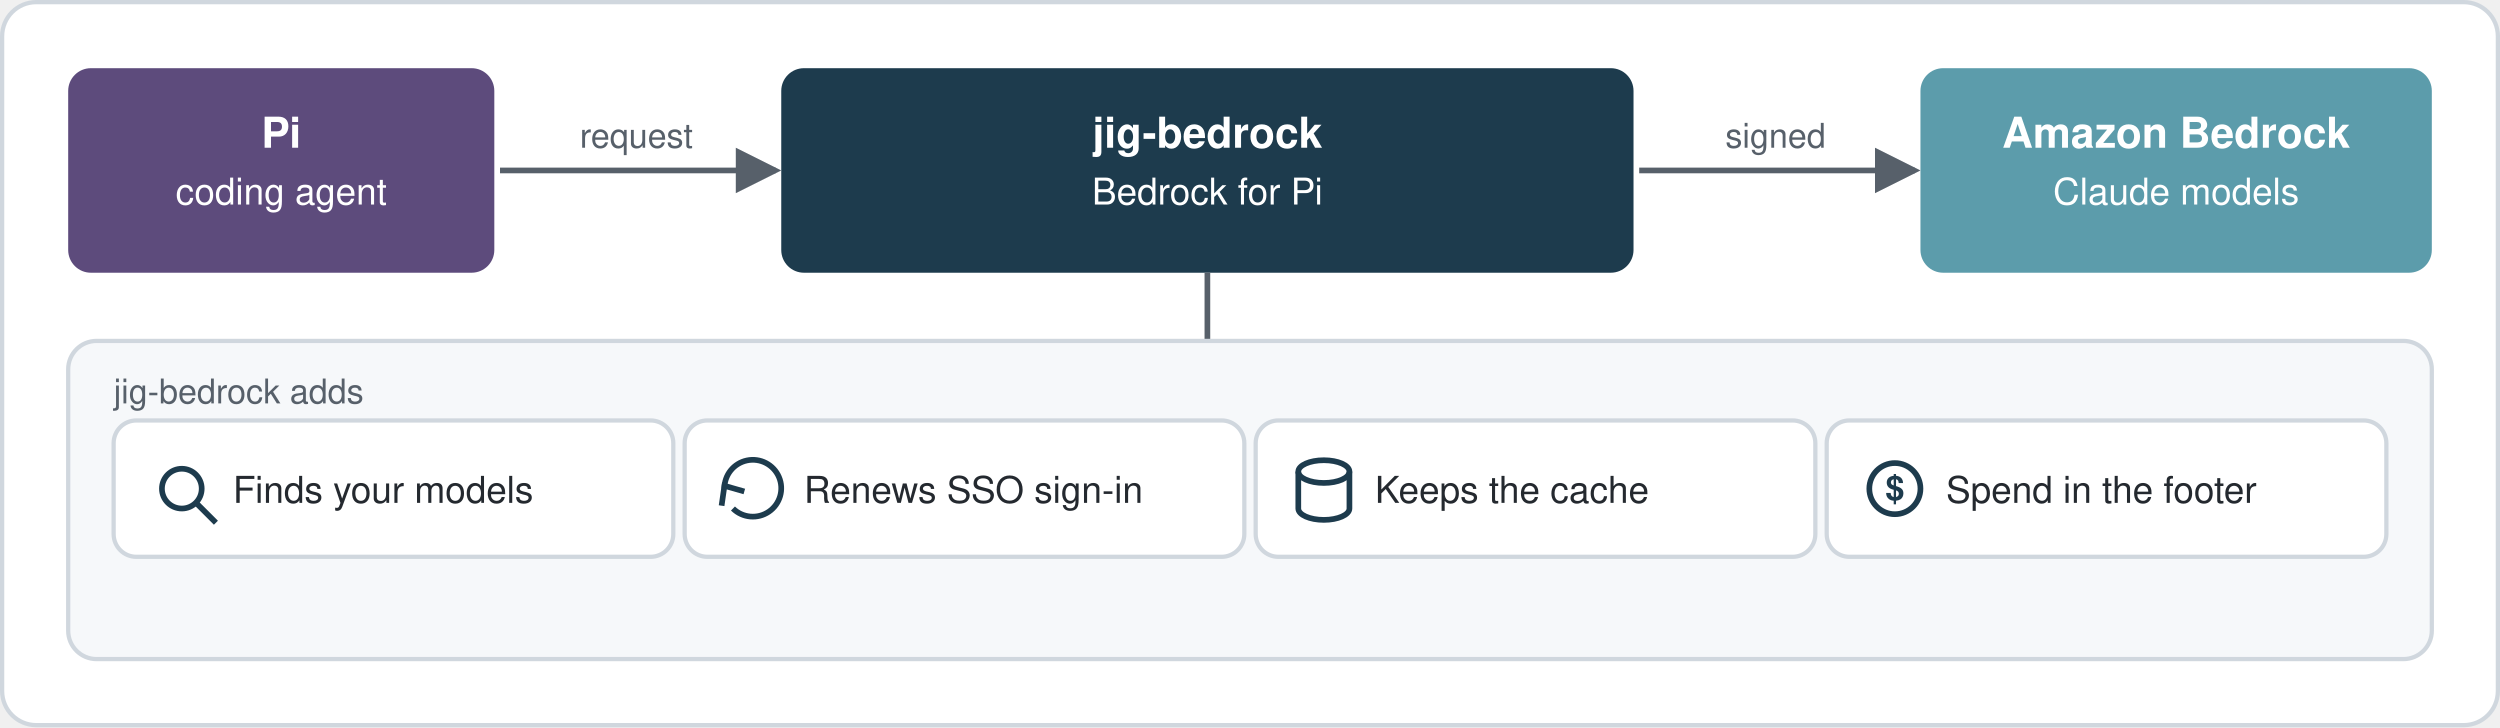
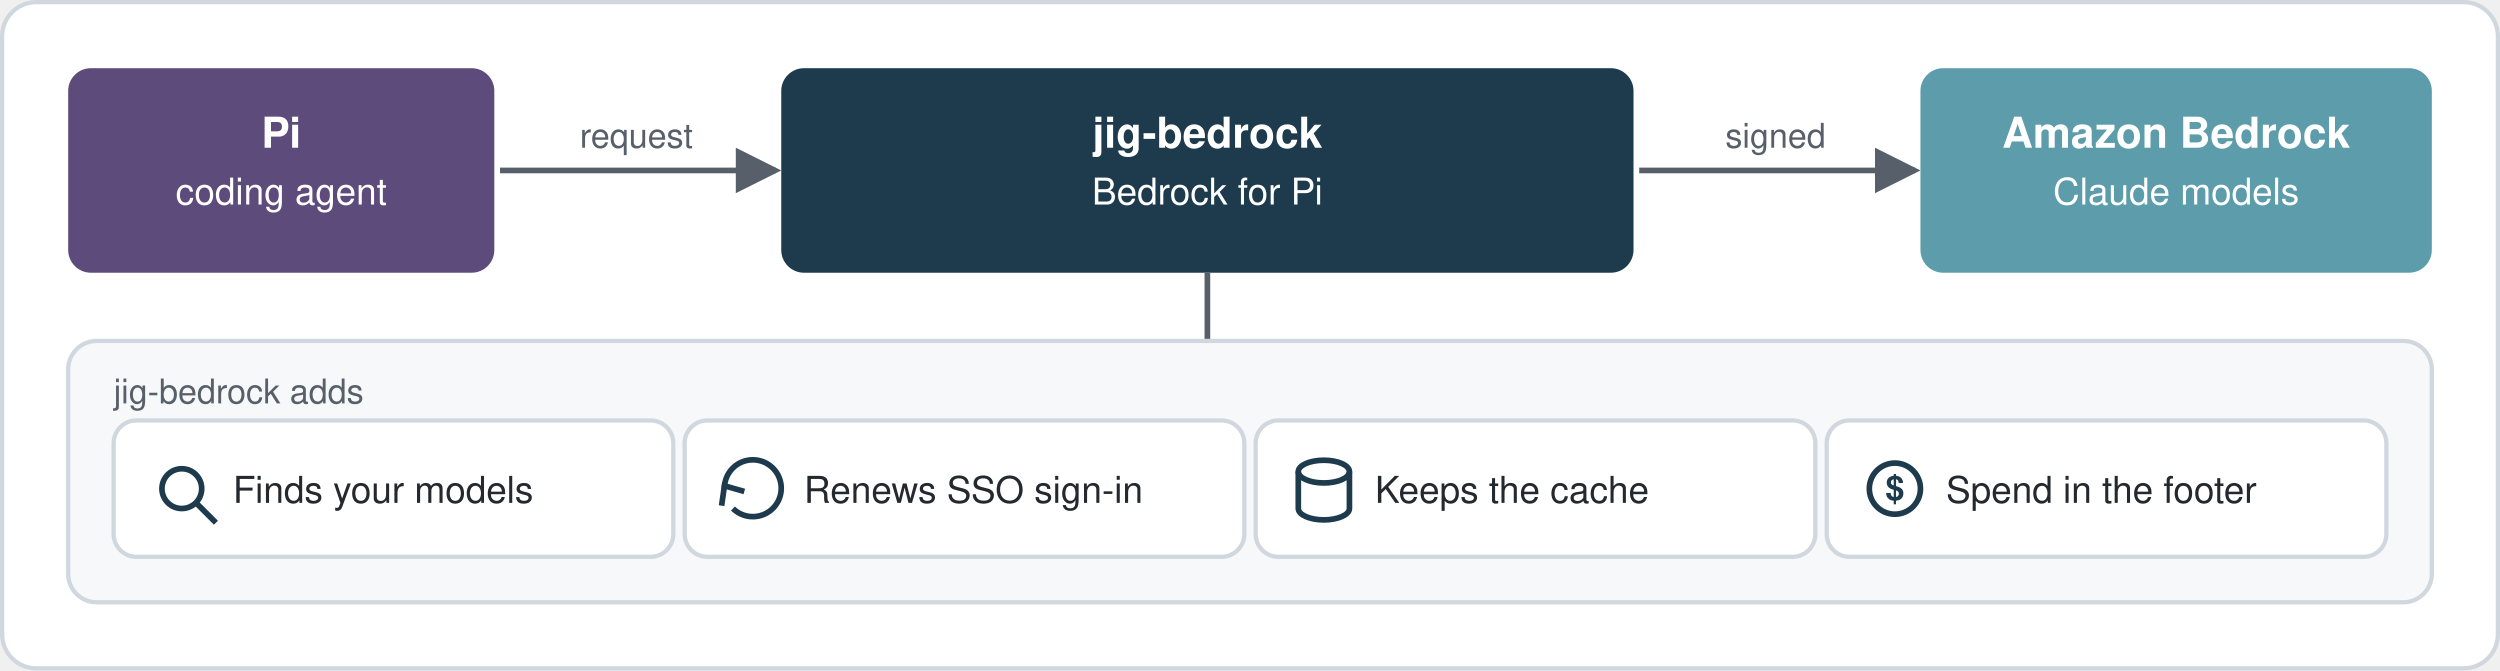
- <svg xmlns="http://www.w3.org/2000/svg" width="880" height="256" viewBox="0 0 880 256" role="img" aria-label="Pi sends a request through jig-bedrock to Amazon Bedrock. A panel below lists four additions: model discovery, SSO renewal, cache keeping and footer spend." font-family="-apple-system, BlinkMacSystemFont, 'Segoe UI', Helvetica, Arial, sans-serif">
-   <rect x="0.75" y="0.75" width="878.5" height="254.5" rx="12" fill="#FFFFFF" stroke="#D0D7DE" stroke-width="1.5" />
+ <svg xmlns="http://www.w3.org/2000/svg" width="880" height="236" viewBox="0 0 880 236" role="img" aria-label="Pi sends a request through jig-bedrock to Amazon Bedrock. A panel below lists four additions: model discovery, SSO renewal, cache keeping and footer spend." font-family="-apple-system, BlinkMacSystemFont, 'Segoe UI', Helvetica, Arial, sans-serif">
+   <rect x="0.75" y="0.75" width="878.5" height="234.5" rx="12" fill="#FFFFFF" stroke="#D0D7DE" stroke-width="1.5" />
  <defs>
    <marker id="ov-arrow" markerWidth="8" markerHeight="8" refX="7" refY="4" orient="auto">
      <path d="M0 0 L8 4 L0 8 z" fill="#57606A" />
    </marker>
  </defs>
  <rect x="24" y="24" width="150" height="72" rx="8" fill="#5D4B7C" />
  <text x="99" y="52" font-size="15" fill="#FFFFFF" font-family="-apple-system, BlinkMacSystemFont, 'Segoe UI', Helvetica, Arial, sans-serif" font-weight="700" text-anchor="middle">Pi</text>
  <text x="99" y="72" font-size="13" fill="#FFFFFF" font-family="-apple-system, BlinkMacSystemFont, 'Segoe UI', Helvetica, Arial, sans-serif" text-anchor="middle">coding agent</text>
  <rect x="275" y="24" width="300" height="72" rx="8" fill="#1D3B4D" />
  <text x="425" y="52" font-size="15" fill="#FFFFFF" font-family="-apple-system, BlinkMacSystemFont, 'Segoe UI', Helvetica, Arial, sans-serif" font-weight="700" text-anchor="middle">jig-bedrock</text>
  <text x="425" y="72" font-size="13" fill="#FFFFFF" font-family="-apple-system, BlinkMacSystemFont, 'Segoe UI', Helvetica, Arial, sans-serif" text-anchor="middle">Bedrock for Pi</text>
  <rect x="676" y="24" width="180" height="72" rx="8" fill="#5C9CAB" />
  <text x="766" y="52" font-size="15" fill="#FFFFFF" font-family="-apple-system, BlinkMacSystemFont, 'Segoe UI', Helvetica, Arial, sans-serif" font-weight="700" text-anchor="middle">Amazon Bedrock</text>
  <text x="766" y="72" font-size="13" fill="#FFFFFF" font-family="-apple-system, BlinkMacSystemFont, 'Segoe UI', Helvetica, Arial, sans-serif" text-anchor="middle">Claude models</text>
  <path d="M176 60 H273" fill="none" stroke="#57606A" stroke-width="2" marker-end="url(#ov-arrow)" />
  <text x="224" y="52" font-size="12" fill="#57606A" font-family="-apple-system, BlinkMacSystemFont, 'Segoe UI', Helvetica, Arial, sans-serif" text-anchor="middle">request</text>
  <path d="M577 60 H674" fill="none" stroke="#57606A" stroke-width="2" marker-end="url(#ov-arrow)" />
  <text x="625" y="52" font-size="12" fill="#57606A" font-family="-apple-system, BlinkMacSystemFont, 'Segoe UI', Helvetica, Arial, sans-serif" text-anchor="middle">signed</text>
  <path d="M425 96 V120" stroke="#57606A" stroke-width="2" />
-   <rect x="24" y="120" width="832" height="112" rx="10" fill="#F6F8FA" stroke="#D0D7DE" stroke-width="1.5" />
+   <rect x="24" y="120" width="832" height="92" rx="10" fill="#F6F8FA" stroke="#D0D7DE" stroke-width="1.5" />
  <text x="40" y="142" font-size="12" fill="#57606A" font-family="-apple-system, BlinkMacSystemFont, 'Segoe UI', Helvetica, Arial, sans-serif" text-anchor="start">jig-bedrock adds</text>
  <rect x="40" y="148" width="197" height="48" rx="8" fill="#FFFFFF" stroke="#D0D7DE" stroke-width="1.5" />
  <circle cx="64" cy="172" r="7" fill="none" stroke="#1D3B4D" stroke-width="2" />
  <path d="M69 177 L76 184" stroke="#1D3B4D" stroke-width="2" />
  <text x="82" y="177" font-size="13" fill="#24292F" font-family="-apple-system, BlinkMacSystemFont, 'Segoe UI', Helvetica, Arial, sans-serif" text-anchor="start">Finds your models</text>
  <rect x="241" y="148" width="197" height="48" rx="8" fill="#FFFFFF" stroke="#D0D7DE" stroke-width="1.5" />
  <path d="M255 172 a10 10 0 1 1 3 7" fill="none" stroke="#1D3B4D" stroke-width="2" />
  <path d="M254 178 l1 -7 7 2" fill="none" stroke="#1D3B4D" stroke-width="2" />
  <text x="283" y="177" font-size="13" fill="#24292F" font-family="-apple-system, BlinkMacSystemFont, 'Segoe UI', Helvetica, Arial, sans-serif" text-anchor="start">Renews SSO sign-in</text>
  <rect x="442" y="148" width="197" height="48" rx="8" fill="#FFFFFF" stroke="#D0D7DE" stroke-width="1.5" />
  <ellipse cx="466" cy="166" rx="9" ry="4" fill="none" stroke="#1D3B4D" stroke-width="2" />
  <path d="M457 166 V179 a9 4 0 0 0 18 0 V166" fill="none" stroke="#1D3B4D" stroke-width="2" />
  <text x="484" y="177" font-size="13" fill="#24292F" font-family="-apple-system, BlinkMacSystemFont, 'Segoe UI', Helvetica, Arial, sans-serif" text-anchor="start">Keeps the cache</text>
  <rect x="643" y="148" width="197" height="48" rx="8" fill="#FFFFFF" stroke="#D0D7DE" stroke-width="1.5" />
  <circle cx="667" cy="172" r="9" fill="none" stroke="#1D3B4D" stroke-width="2" />
  <text x="667" y="176" font-size="12" fill="#1D3B4D" font-family="-apple-system, BlinkMacSystemFont, 'Segoe UI', Helvetica, Arial, sans-serif" font-weight="700" text-anchor="middle">$</text>
  <text x="685" y="177" font-size="13" fill="#24292F" font-family="-apple-system, BlinkMacSystemFont, 'Segoe UI', Helvetica, Arial, sans-serif" text-anchor="start">Spend in the footer</text>
</svg>
